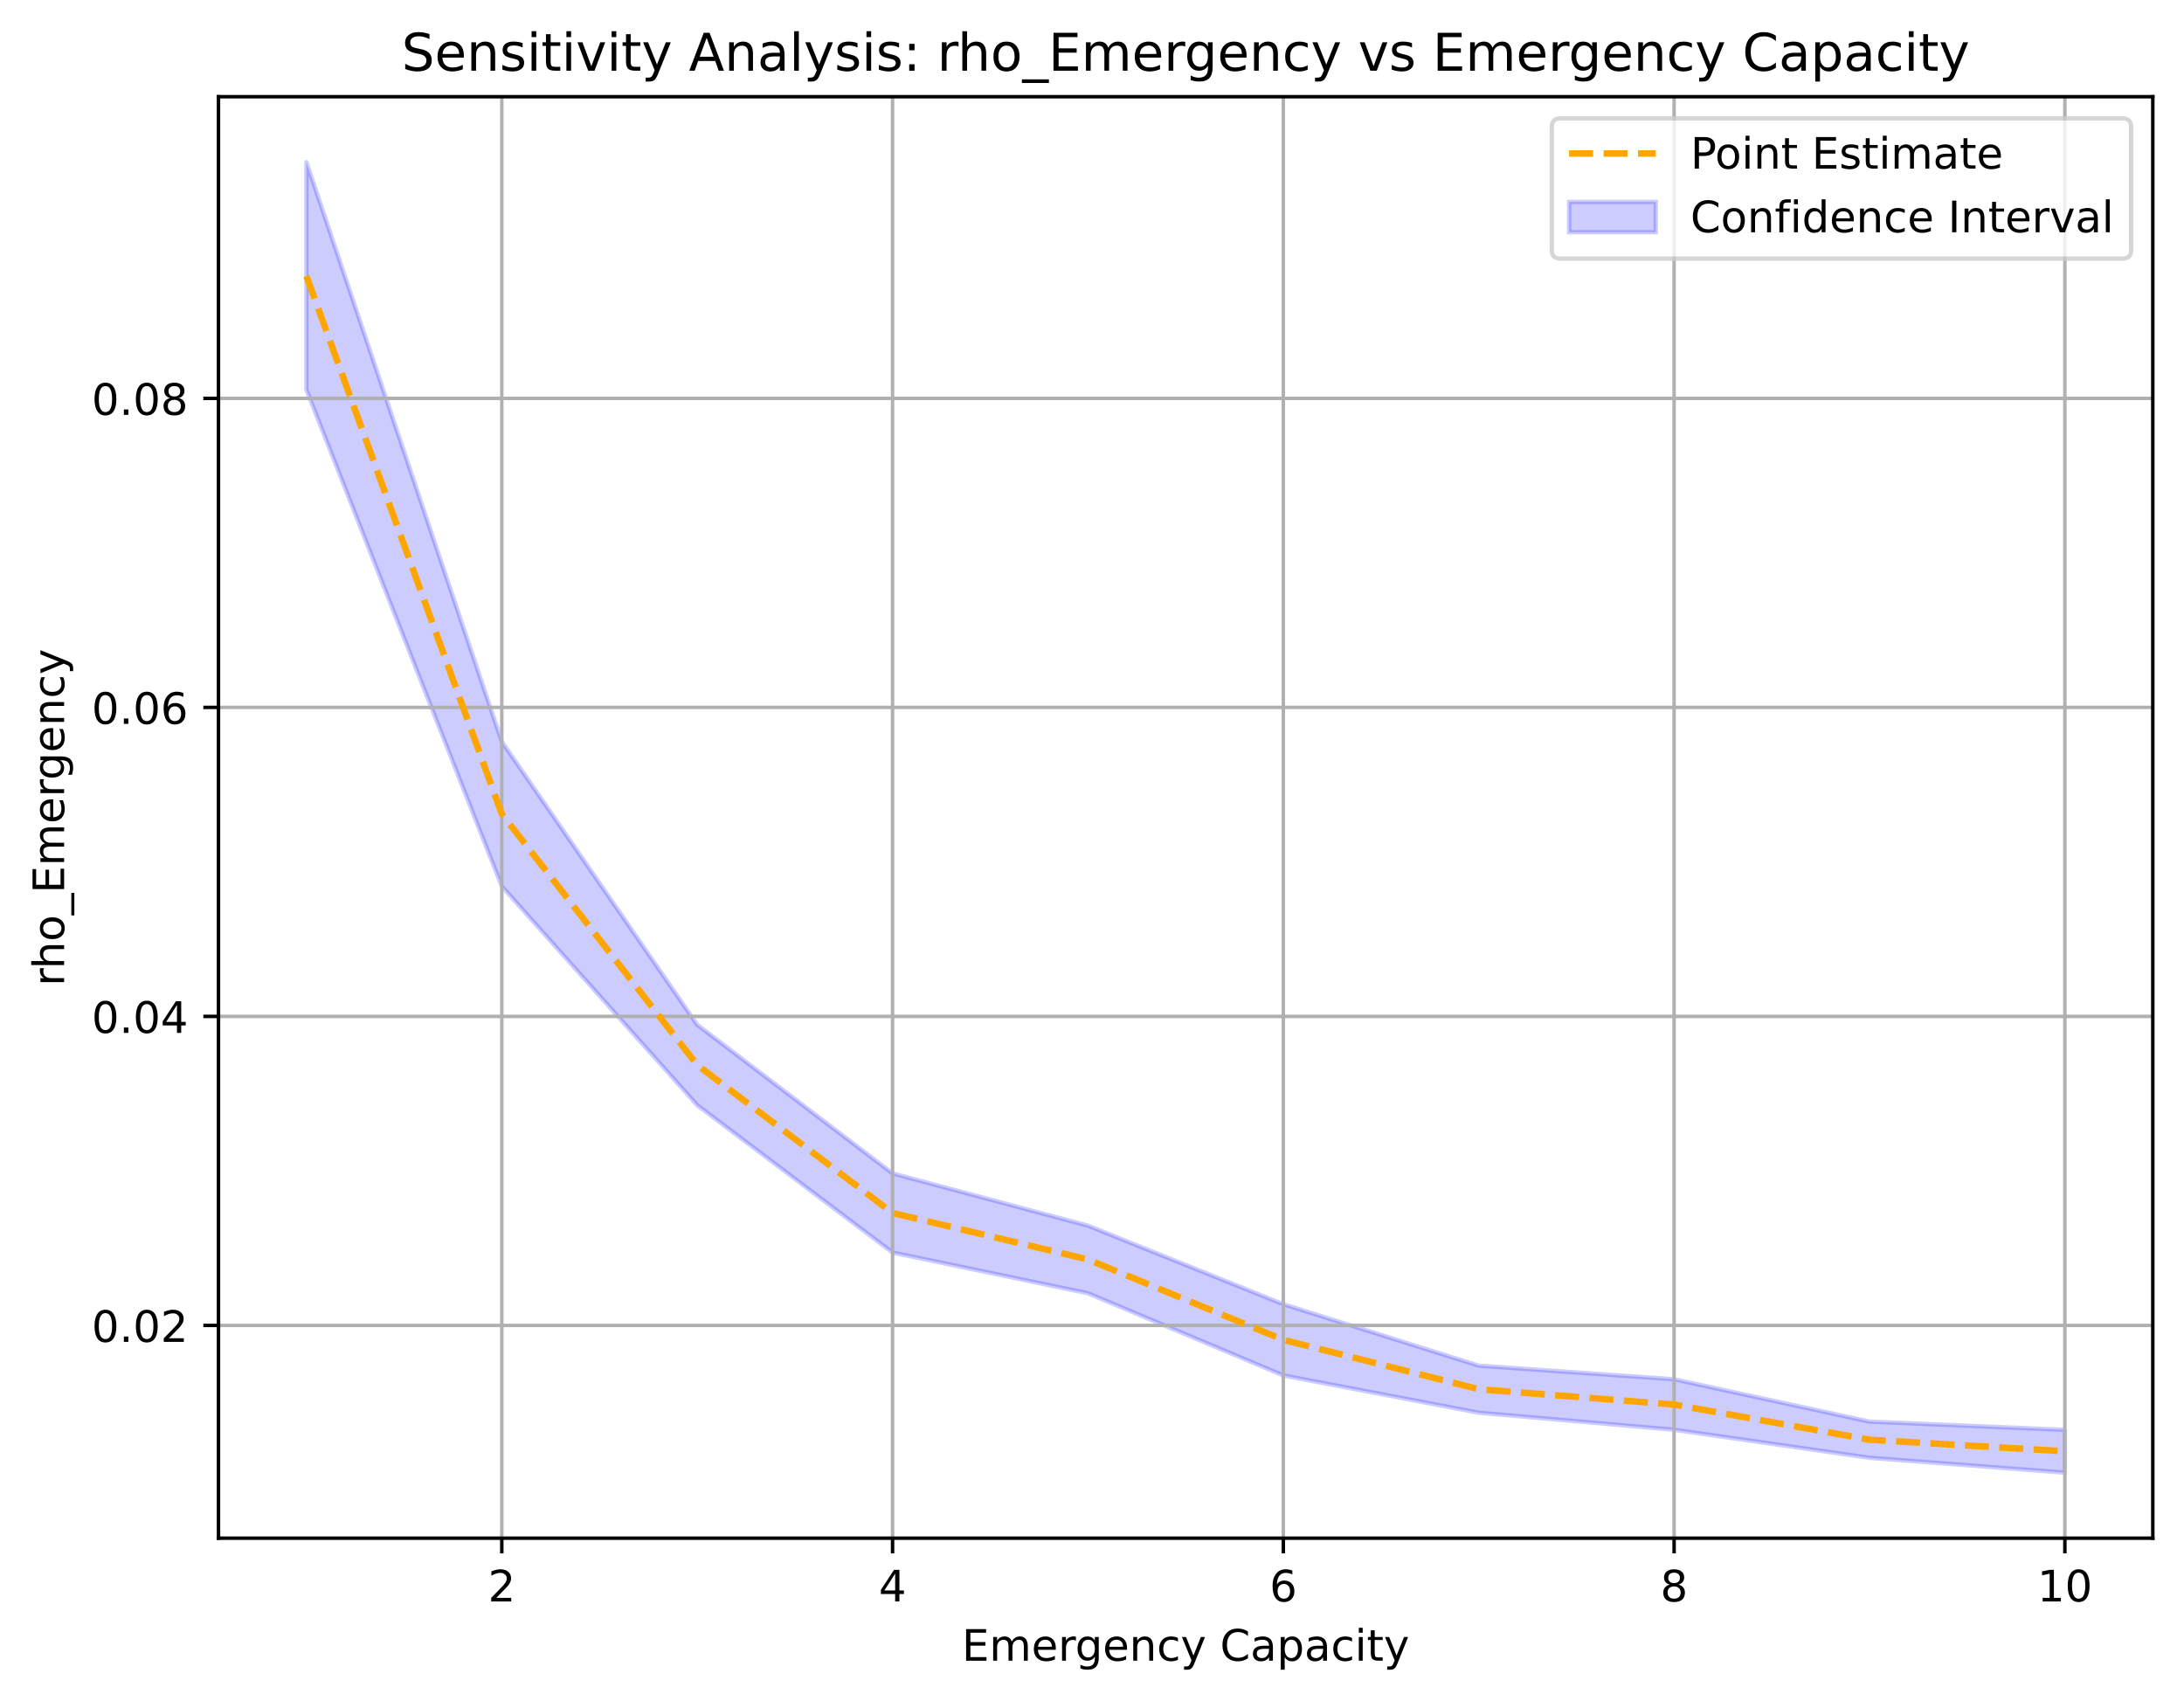
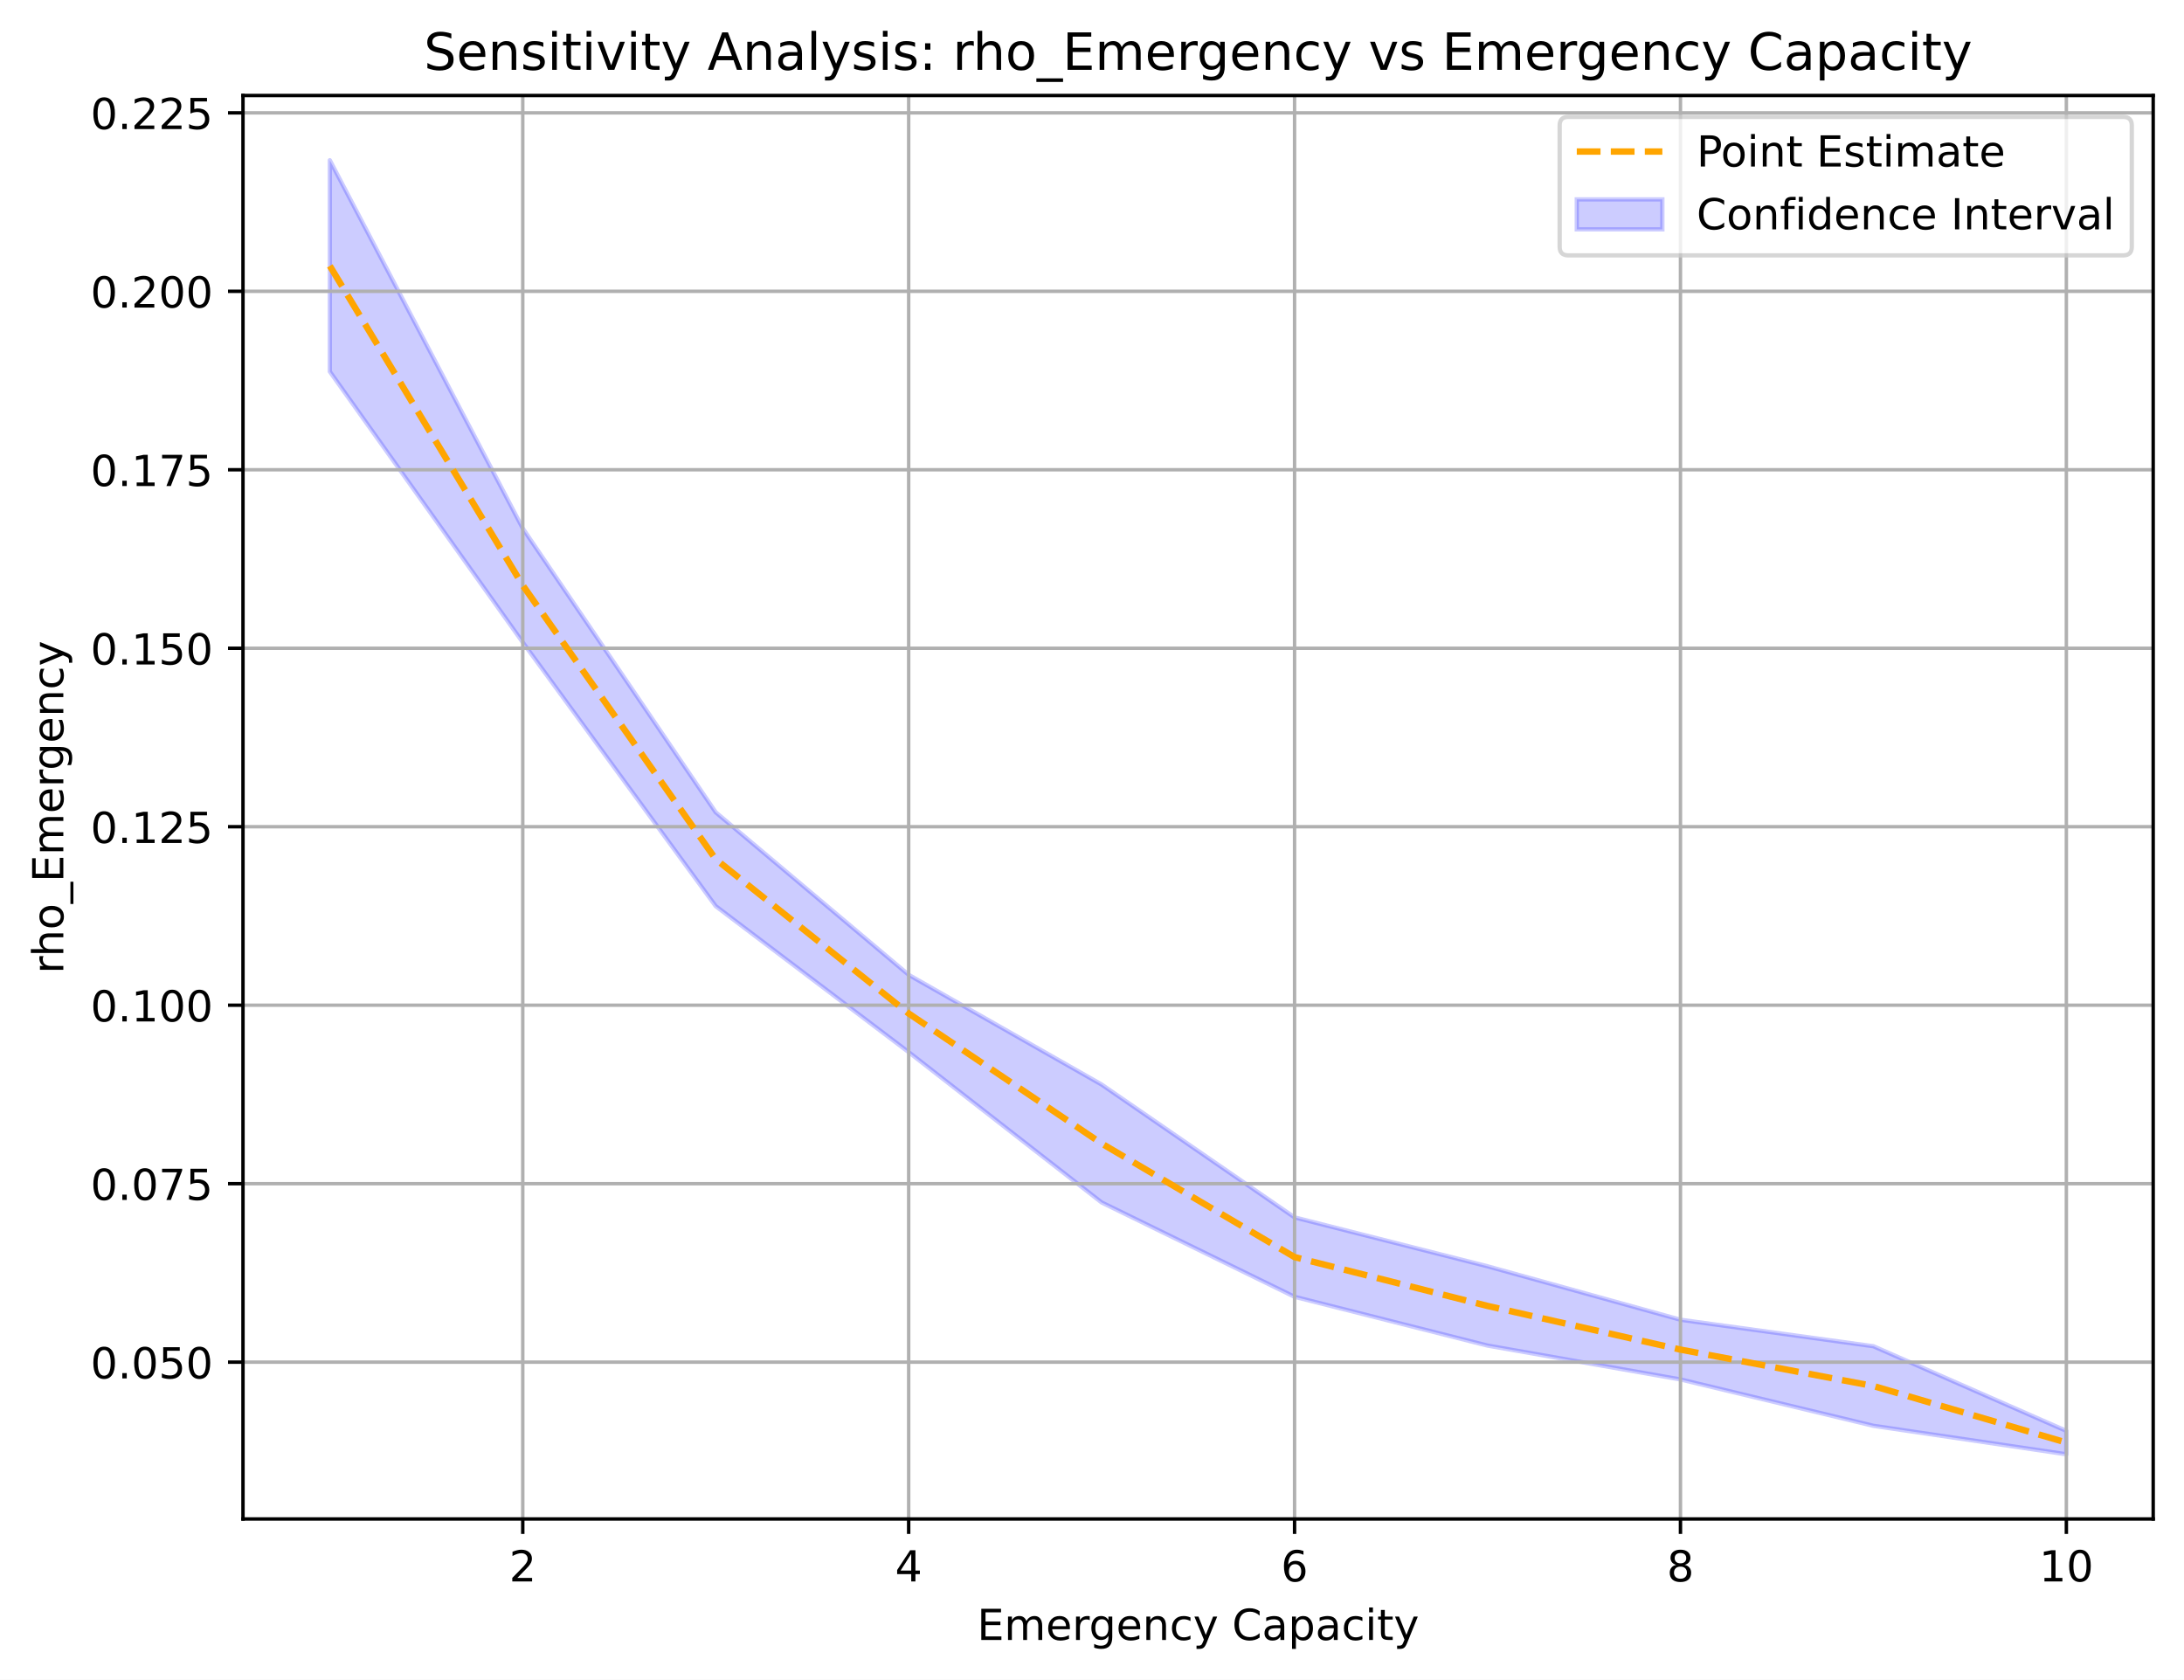
- <svg xmlns="http://www.w3.org/2000/svg" xmlns:xlink="http://www.w3.org/1999/xlink" width="504.022pt" height="392.514pt" viewBox="0 0 504.022 392.514" version="1.1">
+ <svg xmlns="http://www.w3.org/2000/svg" xmlns:xlink="http://www.w3.org/1999/xlink" width="510.384pt" height="392.514pt" viewBox="0 0 510.384 392.514" version="1.1">
  <defs>
    <style type="text/css">*{stroke-linejoin: round; stroke-linecap: butt}</style>
  </defs>
  <g id="figure_1">
    <g id="patch_1">
-       <path d="M 0 392.514  L 504.022 392.514  L 504.022 0  L 0 0  z " style="fill: #ffffff" />
+       <path d="M 0 392.514  L 510.384 392.514  L 510.384 0  L 0 0  z " style="fill: #ffffff" />
    </g>
    <g id="axes_1">
      <g id="patch_2">
-         <path d="M 50.422 354.958  L 496.822 354.958  L 496.822 22.318  L 50.422 22.318  z " style="fill: #ffffff" />
+         <path d="M 56.784 354.958  L 503.184 354.958  L 503.184 22.318  L 56.784 22.318  z " style="fill: #ffffff" />
      </g>
      <g id="PolyCollection_1">
        <defs>
-           <path id="m9a8baab302" d="M 70.713 -355.076  L 70.713 -302.56  L 115.804 -187.978  L 160.895 -137.478  L 205.986 -103.465  L 251.076 -94.07  L 296.167 -75.104  L 341.258 -66.505  L 386.349 -62.57  L 431.44 -56.098  L 476.531 -52.676  L 476.531 -62.555  L 476.531 -62.555  L 431.44 -64.457  L 386.349 -74.229  L 341.258 -77.367  L 296.167 -91.544  L 251.076 -109.674  L 205.986 -121.727  L 160.895 -156.04  L 115.804 -221.375  L 70.713 -355.076  z " style="stroke: #0000ff; stroke-opacity: 0.2" />
+           <path id="mc01866481a" d="M 77.075 -355.076  L 77.075 -305.686  L 122.166 -242.412  L 167.257 -180.764  L 212.348 -146.645  L 257.439 -111.521  L 302.53 -89.473  L 347.621 -78.075  L 392.712 -70.159  L 437.803 -59.327  L 482.893 -52.676  L 482.893 -58.142  L 482.893 -58.142  L 437.803 -77.922  L 392.712 -84.115  L 347.621 -96.605  L 302.53 -108.032  L 257.439 -139.08  L 212.348 -164.717  L 167.257 -202.699  L 122.166 -269.048  L 77.075 -355.076  z " style="stroke: #0000ff; stroke-opacity: 0.2" />
        </defs>
-         <g clip-path="url(#pf130de89c1)">
-           <use xlink:href="#m9a8baab302" x="0" y="392.514" style="fill: #0000ff; fill-opacity: 0.2; stroke: #0000ff; stroke-opacity: 0.2" />
+         <g clip-path="url(#p025506612f)">
+           <use xlink:href="#mc01866481a" x="0" y="392.514" style="fill: #0000ff; fill-opacity: 0.2; stroke: #0000ff; stroke-opacity: 0.2" />
        </g>
      </g>
      <g id="matplotlib.axis_1">
        <g id="xtick_1">
          <g id="line2d_1">
-             <path d="M 115.804 354.958  L 115.804 22.318  " clip-path="url(#pf130de89c1)" style="fill: none; stroke: #b0b0b0; stroke-width: 0.8; stroke-linecap: square" />
+             <path d="M 122.166 354.958  L 122.166 22.318  " clip-path="url(#p025506612f)" style="fill: none; stroke: #b0b0b0; stroke-width: 0.8; stroke-linecap: square" />
          </g>
          <g id="line2d_2">
            <defs>
-               <path id="md51bf7953d" d="M 0 0  L 0 3.5  " style="stroke: #000000; stroke-width: 0.8" />
-             </defs>
-             <g>
-               <use xlink:href="#md51bf7953d" x="115.804" y="354.958" style="stroke: #000000; stroke-width: 0.8" />
+               <path id="mc49f0991a2" d="M 0 0  L 0 3.5  " style="stroke: #000000; stroke-width: 0.8" />
+             </defs>
+             <g>
+               <use xlink:href="#mc49f0991a2" x="122.166" y="354.958" style="stroke: #000000; stroke-width: 0.8" />
            </g>
          </g>
          <g id="text_1">
-             <g transform="translate(112.6224 369.5566) scale(0.1 -0.1)">
+             <g transform="translate(118.9849 369.5566) scale(0.1 -0.1)">
              <defs>
                <path id="DejaVuSans-32" d="M 1228 531  L 3431 531  L 3431 0  L 469 0  L 469 531  Q 828 903 1448 1529  Q 2069 2156 2228 2338  Q 2531 2678 2651 2914  Q 2772 3150 2772 3378  Q 2772 3750 2511 3984  Q 2250 4219 1831 4219  Q 1534 4219 1204 4116  Q 875 4013 500 3803  L 500 4441  Q 881 4594 1212 4672  Q 1544 4750 1819 4750  Q 2544 4750 2975 4387  Q 3406 4025 3406 3419  Q 3406 3131 3298 2873  Q 3191 2616 2906 2266  Q 2828 2175 2409 1742  Q 1991 1309 1228 531  z " transform="scale(0.015625)" />
              </defs>
              <use xlink:href="#DejaVuSans-32" />
            </g>
          </g>
        </g>
        <g id="xtick_2">
          <g id="line2d_3">
-             <path d="M 205.986 354.958  L 205.986 22.318  " clip-path="url(#pf130de89c1)" style="fill: none; stroke: #b0b0b0; stroke-width: 0.8; stroke-linecap: square" />
+             <path d="M 212.348 354.958  L 212.348 22.318  " clip-path="url(#p025506612f)" style="fill: none; stroke: #b0b0b0; stroke-width: 0.8; stroke-linecap: square" />
          </g>
          <g id="line2d_4">
            <g>
-               <use xlink:href="#md51bf7953d" x="205.986" y="354.958" style="stroke: #000000; stroke-width: 0.8" />
+               <use xlink:href="#mc49f0991a2" x="212.348" y="354.958" style="stroke: #000000; stroke-width: 0.8" />
            </g>
          </g>
          <g id="text_2">
-             <g transform="translate(202.8043 369.5566) scale(0.1 -0.1)">
+             <g transform="translate(209.1668 369.5566) scale(0.1 -0.1)">
              <defs>
                <path id="DejaVuSans-34" d="M 2419 4116  L 825 1625  L 2419 1625  L 2419 4116  z M 2253 4666  L 3047 4666  L 3047 1625  L 3713 1625  L 3713 1100  L 3047 1100  L 3047 0  L 2419 0  L 2419 1100  L 313 1100  L 313 1709  L 2253 4666  z " transform="scale(0.015625)" />
              </defs>
              <use xlink:href="#DejaVuSans-34" />
            </g>
          </g>
        </g>
        <g id="xtick_3">
          <g id="line2d_5">
-             <path d="M 296.167 354.958  L 296.167 22.318  " clip-path="url(#pf130de89c1)" style="fill: none; stroke: #b0b0b0; stroke-width: 0.8; stroke-linecap: square" />
+             <path d="M 302.53 354.958  L 302.53 22.318  " clip-path="url(#p025506612f)" style="fill: none; stroke: #b0b0b0; stroke-width: 0.8; stroke-linecap: square" />
          </g>
          <g id="line2d_6">
            <g>
-               <use xlink:href="#md51bf7953d" x="296.167" y="354.958" style="stroke: #000000; stroke-width: 0.8" />
+               <use xlink:href="#mc49f0991a2" x="302.53" y="354.958" style="stroke: #000000; stroke-width: 0.8" />
            </g>
          </g>
          <g id="text_3">
-             <g transform="translate(292.9861 369.5566) scale(0.1 -0.1)">
+             <g transform="translate(299.3486 369.5566) scale(0.1 -0.1)">
              <defs>
                <path id="DejaVuSans-36" d="M 2113 2584  Q 1688 2584 1439 2293  Q 1191 2003 1191 1497  Q 1191 994 1439 701  Q 1688 409 2113 409  Q 2538 409 2786 701  Q 3034 994 3034 1497  Q 3034 2003 2786 2293  Q 2538 2584 2113 2584  z M 3366 4563  L 3366 3988  Q 3128 4100 2886 4159  Q 2644 4219 2406 4219  Q 1781 4219 1451 3797  Q 1122 3375 1075 2522  Q 1259 2794 1537 2939  Q 1816 3084 2150 3084  Q 2853 3084 3261 2657  Q 3669 2231 3669 1497  Q 3669 778 3244 343  Q 2819 -91 2113 -91  Q 1303 -91 875 529  Q 447 1150 447 2328  Q 447 3434 972 4092  Q 1497 4750 2381 4750  Q 2619 4750 2861 4703  Q 3103 4656 3366 4563  z " transform="scale(0.015625)" />
              </defs>
              <use xlink:href="#DejaVuSans-36" />
            </g>
          </g>
        </g>
        <g id="xtick_4">
          <g id="line2d_7">
-             <path d="M 386.349 354.958  L 386.349 22.318  " clip-path="url(#pf130de89c1)" style="fill: none; stroke: #b0b0b0; stroke-width: 0.8; stroke-linecap: square" />
+             <path d="M 392.712 354.958  L 392.712 22.318  " clip-path="url(#p025506612f)" style="fill: none; stroke: #b0b0b0; stroke-width: 0.8; stroke-linecap: square" />
          </g>
          <g id="line2d_8">
            <g>
-               <use xlink:href="#md51bf7953d" x="386.349" y="354.958" style="stroke: #000000; stroke-width: 0.8" />
+               <use xlink:href="#mc49f0991a2" x="392.712" y="354.958" style="stroke: #000000; stroke-width: 0.8" />
            </g>
          </g>
          <g id="text_4">
-             <g transform="translate(383.1679 369.5566) scale(0.1 -0.1)">
+             <g transform="translate(389.5304 369.5566) scale(0.1 -0.1)">
              <defs>
                <path id="DejaVuSans-38" d="M 2034 2216  Q 1584 2216 1326 1975  Q 1069 1734 1069 1313  Q 1069 891 1326 650  Q 1584 409 2034 409  Q 2484 409 2743 651  Q 3003 894 3003 1313  Q 3003 1734 2745 1975  Q 2488 2216 2034 2216  z M 1403 2484  Q 997 2584 770 2862  Q 544 3141 544 3541  Q 544 4100 942 4425  Q 1341 4750 2034 4750  Q 2731 4750 3128 4425  Q 3525 4100 3525 3541  Q 3525 3141 3298 2862  Q 3072 2584 2669 2484  Q 3125 2378 3379 2068  Q 3634 1759 3634 1313  Q 3634 634 3220 271  Q 2806 -91 2034 -91  Q 1263 -91 848 271  Q 434 634 434 1313  Q 434 1759 690 2068  Q 947 2378 1403 2484  z M 1172 3481  Q 1172 3119 1398 2916  Q 1625 2713 2034 2713  Q 2441 2713 2670 2916  Q 2900 3119 2900 3481  Q 2900 3844 2670 4047  Q 2441 4250 2034 4250  Q 1625 4250 1398 4047  Q 1172 3844 1172 3481  z " transform="scale(0.015625)" />
              </defs>
              <use xlink:href="#DejaVuSans-38" />
            </g>
          </g>
        </g>
        <g id="xtick_5">
          <g id="line2d_9">
-             <path d="M 476.531 354.958  L 476.531 22.318  " clip-path="url(#pf130de89c1)" style="fill: none; stroke: #b0b0b0; stroke-width: 0.8; stroke-linecap: square" />
+             <path d="M 482.893 354.958  L 482.893 22.318  " clip-path="url(#p025506612f)" style="fill: none; stroke: #b0b0b0; stroke-width: 0.8; stroke-linecap: square" />
          </g>
          <g id="line2d_10">
            <g>
-               <use xlink:href="#md51bf7953d" x="476.531" y="354.958" style="stroke: #000000; stroke-width: 0.8" />
+               <use xlink:href="#mc49f0991a2" x="482.893" y="354.958" style="stroke: #000000; stroke-width: 0.8" />
            </g>
          </g>
          <g id="text_5">
-             <g transform="translate(470.1685 369.5566) scale(0.1 -0.1)">
+             <g transform="translate(476.531 369.5566) scale(0.1 -0.1)">
              <defs>
                <path id="DejaVuSans-31" d="M 794 531  L 1825 531  L 1825 4091  L 703 3866  L 703 4441  L 1819 4666  L 2450 4666  L 2450 531  L 3481 531  L 3481 0  L 794 0  L 794 531  z " transform="scale(0.015625)" />
                <path id="DejaVuSans-30" d="M 2034 4250  Q 1547 4250 1301 3770  Q 1056 3291 1056 2328  Q 1056 1369 1301 889  Q 1547 409 2034 409  Q 2525 409 2770 889  Q 3016 1369 3016 2328  Q 3016 3291 2770 3770  Q 2525 4250 2034 4250  z M 2034 4750  Q 2819 4750 3233 4129  Q 3647 3509 3647 2328  Q 3647 1150 3233 529  Q 2819 -91 2034 -91  Q 1250 -91 836 529  Q 422 1150 422 2328  Q 422 3509 836 4129  Q 1250 4750 2034 4750  z " transform="scale(0.015625)" />
              </defs>
              <use xlink:href="#DejaVuSans-31" />
              <use xlink:href="#DejaVuSans-30" x="63.623" />
            </g>
          </g>
        </g>
        <g id="text_6">
-           <g transform="translate(221.9789 383.2347) scale(0.1 -0.1)">
+           <g transform="translate(228.3414 383.2347) scale(0.1 -0.1)">
            <defs>
              <path id="DejaVuSans-45" d="M 628 4666  L 3578 4666  L 3578 4134  L 1259 4134  L 1259 2753  L 3481 2753  L 3481 2222  L 1259 2222  L 1259 531  L 3634 531  L 3634 0  L 628 0  L 628 4666  z " transform="scale(0.015625)" />
              <path id="DejaVuSans-6d" d="M 3328 2828  Q 3544 3216 3844 3400  Q 4144 3584 4550 3584  Q 5097 3584 5394 3201  Q 5691 2819 5691 2113  L 5691 0  L 5113 0  L 5113 2094  Q 5113 2597 4934 2840  Q 4756 3084 4391 3084  Q 3944 3084 3684 2787  Q 3425 2491 3425 1978  L 3425 0  L 2847 0  L 2847 2094  Q 2847 2600 2669 2842  Q 2491 3084 2119 3084  Q 1678 3084 1418 2786  Q 1159 2488 1159 1978  L 1159 0  L 581 0  L 581 3500  L 1159 3500  L 1159 2956  Q 1356 3278 1631 3431  Q 1906 3584 2284 3584  Q 2666 3584 2933 3390  Q 3200 3197 3328 2828  z " transform="scale(0.015625)" />
              <path id="DejaVuSans-65" d="M 3597 1894  L 3597 1613  L 953 1613  Q 991 1019 1311 708  Q 1631 397 2203 397  Q 2534 397 2845 478  Q 3156 559 3463 722  L 3463 178  Q 3153 47 2828 -22  Q 2503 -91 2169 -91  Q 1331 -91 842 396  Q 353 884 353 1716  Q 353 2575 817 3079  Q 1281 3584 2069 3584  Q 2775 3584 3186 3129  Q 3597 2675 3597 1894  z M 3022 2063  Q 3016 2534 2758 2815  Q 2500 3097 2075 3097  Q 1594 3097 1305 2825  Q 1016 2553 972 2059  L 3022 2063  z " transform="scale(0.015625)" />
              <path id="DejaVuSans-72" d="M 2631 2963  Q 2534 3019 2420 3045  Q 2306 3072 2169 3072  Q 1681 3072 1420 2755  Q 1159 2438 1159 1844  L 1159 0  L 581 0  L 581 3500  L 1159 3500  L 1159 2956  Q 1341 3275 1631 3429  Q 1922 3584 2338 3584  Q 2397 3584 2469 3576  Q 2541 3569 2628 3553  L 2631 2963  z " transform="scale(0.015625)" />
              <path id="DejaVuSans-67" d="M 2906 1791  Q 2906 2416 2648 2759  Q 2391 3103 1925 3103  Q 1463 3103 1205 2759  Q 947 2416 947 1791  Q 947 1169 1205 825  Q 1463 481 1925 481  Q 2391 481 2648 825  Q 2906 1169 2906 1791  z M 3481 434  Q 3481 -459 3084 -895  Q 2688 -1331 1869 -1331  Q 1566 -1331 1297 -1286  Q 1028 -1241 775 -1147  L 775 -588  Q 1028 -725 1275 -790  Q 1522 -856 1778 -856  Q 2344 -856 2625 -561  Q 2906 -266 2906 331  L 2906 616  Q 2728 306 2450 153  Q 2172 0 1784 0  Q 1141 0 747 490  Q 353 981 353 1791  Q 353 2603 747 3093  Q 1141 3584 1784 3584  Q 2172 3584 2450 3431  Q 2728 3278 2906 2969  L 2906 3500  L 3481 3500  L 3481 434  z " transform="scale(0.015625)" />
              <path id="DejaVuSans-6e" d="M 3513 2113  L 3513 0  L 2938 0  L 2938 2094  Q 2938 2591 2744 2837  Q 2550 3084 2163 3084  Q 1697 3084 1428 2787  Q 1159 2491 1159 1978  L 1159 0  L 581 0  L 581 3500  L 1159 3500  L 1159 2956  Q 1366 3272 1645 3428  Q 1925 3584 2291 3584  Q 2894 3584 3203 3211  Q 3513 2838 3513 2113  z " transform="scale(0.015625)" />
              <path id="DejaVuSans-63" d="M 3122 3366  L 3122 2828  Q 2878 2963 2633 3030  Q 2388 3097 2138 3097  Q 1578 3097 1268 2742  Q 959 2388 959 1747  Q 959 1106 1268 751  Q 1578 397 2138 397  Q 2388 397 2633 464  Q 2878 531 3122 666  L 3122 134  Q 2881 22 2623 -34  Q 2366 -91 2075 -91  Q 1284 -91 818 406  Q 353 903 353 1747  Q 353 2603 823 3093  Q 1294 3584 2113 3584  Q 2378 3584 2631 3529  Q 2884 3475 3122 3366  z " transform="scale(0.015625)" />
              <path id="DejaVuSans-79" d="M 2059 -325  Q 1816 -950 1584 -1140  Q 1353 -1331 966 -1331  L 506 -1331  L 506 -850  L 844 -850  Q 1081 -850 1212 -737  Q 1344 -625 1503 -206  L 1606 56  L 191 3500  L 800 3500  L 1894 763  L 2988 3500  L 3597 3500  L 2059 -325  z " transform="scale(0.015625)" />
              <path id="DejaVuSans-20" transform="scale(0.015625)" />
              <path id="DejaVuSans-43" d="M 4122 4306  L 4122 3641  Q 3803 3938 3442 4084  Q 3081 4231 2675 4231  Q 1875 4231 1450 3742  Q 1025 3253 1025 2328  Q 1025 1406 1450 917  Q 1875 428 2675 428  Q 3081 428 3442 575  Q 3803 722 4122 1019  L 4122 359  Q 3791 134 3420 21  Q 3050 -91 2638 -91  Q 1578 -91 968 557  Q 359 1206 359 2328  Q 359 3453 968 4101  Q 1578 4750 2638 4750  Q 3056 4750 3426 4639  Q 3797 4528 4122 4306  z " transform="scale(0.015625)" />
              <path id="DejaVuSans-61" d="M 2194 1759  Q 1497 1759 1228 1600  Q 959 1441 959 1056  Q 959 750 1161 570  Q 1363 391 1709 391  Q 2188 391 2477 730  Q 2766 1069 2766 1631  L 2766 1759  L 2194 1759  z M 3341 1997  L 3341 0  L 2766 0  L 2766 531  Q 2569 213 2275 61  Q 1981 -91 1556 -91  Q 1019 -91 701 211  Q 384 513 384 1019  Q 384 1609 779 1909  Q 1175 2209 1959 2209  L 2766 2209  L 2766 2266  Q 2766 2663 2505 2880  Q 2244 3097 1772 3097  Q 1472 3097 1187 3025  Q 903 2953 641 2809  L 641 3341  Q 956 3463 1253 3523  Q 1550 3584 1831 3584  Q 2591 3584 2966 3190  Q 3341 2797 3341 1997  z " transform="scale(0.015625)" />
              <path id="DejaVuSans-70" d="M 1159 525  L 1159 -1331  L 581 -1331  L 581 3500  L 1159 3500  L 1159 2969  Q 1341 3281 1617 3432  Q 1894 3584 2278 3584  Q 2916 3584 3314 3078  Q 3713 2572 3713 1747  Q 3713 922 3314 415  Q 2916 -91 2278 -91  Q 1894 -91 1617 61  Q 1341 213 1159 525  z M 3116 1747  Q 3116 2381 2855 2742  Q 2594 3103 2138 3103  Q 1681 3103 1420 2742  Q 1159 2381 1159 1747  Q 1159 1113 1420 752  Q 1681 391 2138 391  Q 2594 391 2855 752  Q 3116 1113 3116 1747  z " transform="scale(0.015625)" />
              <path id="DejaVuSans-69" d="M 603 3500  L 1178 3500  L 1178 0  L 603 0  L 603 3500  z M 603 4863  L 1178 4863  L 1178 4134  L 603 4134  L 603 4863  z " transform="scale(0.015625)" />
              <path id="DejaVuSans-74" d="M 1172 4494  L 1172 3500  L 2356 3500  L 2356 3053  L 1172 3053  L 1172 1153  Q 1172 725 1289 603  Q 1406 481 1766 481  L 2356 481  L 2356 0  L 1766 0  Q 1100 0 847 248  Q 594 497 594 1153  L 594 3053  L 172 3053  L 172 3500  L 594 3500  L 594 4494  L 1172 4494  z " transform="scale(0.015625)" />
            </defs>
            <use xlink:href="#DejaVuSans-45" />
            <use xlink:href="#DejaVuSans-6d" x="63.184" />
            <use xlink:href="#DejaVuSans-65" x="160.596" />
            <use xlink:href="#DejaVuSans-72" x="222.119" />
            <use xlink:href="#DejaVuSans-67" x="261.482" />
            <use xlink:href="#DejaVuSans-65" x="324.959" />
            <use xlink:href="#DejaVuSans-6e" x="386.482" />
            <use xlink:href="#DejaVuSans-63" x="449.861" />
            <use xlink:href="#DejaVuSans-79" x="504.842" />
            <use xlink:href="#DejaVuSans-20" x="564.021" />
            <use xlink:href="#DejaVuSans-43" x="595.809" />
            <use xlink:href="#DejaVuSans-61" x="665.633" />
            <use xlink:href="#DejaVuSans-70" x="726.912" />
            <use xlink:href="#DejaVuSans-61" x="790.389" />
            <use xlink:href="#DejaVuSans-63" x="851.668" />
            <use xlink:href="#DejaVuSans-69" x="906.648" />
            <use xlink:href="#DejaVuSans-74" x="934.432" />
            <use xlink:href="#DejaVuSans-79" x="973.641" />
          </g>
        </g>
      </g>
      <g id="matplotlib.axis_2">
        <g id="ytick_1">
          <g id="line2d_11">
-             <path d="M 50.422 305.861  L 496.822 305.861  " clip-path="url(#pf130de89c1)" style="fill: none; stroke: #b0b0b0; stroke-width: 0.8; stroke-linecap: square" />
+             <path d="M 56.784 318.312  L 503.184 318.312  " clip-path="url(#p025506612f)" style="fill: none; stroke: #b0b0b0; stroke-width: 0.8; stroke-linecap: square" />
          </g>
          <g id="line2d_12">
            <defs>
-               <path id="me58a1fa8b5" d="M 0 0  L -3.5 0  " style="stroke: #000000; stroke-width: 0.8" />
-             </defs>
-             <g>
-               <use xlink:href="#me58a1fa8b5" x="50.422" y="305.861" style="stroke: #000000; stroke-width: 0.8" />
+               <path id="m7a1bd96b67" d="M 0 0  L -3.5 0  " style="stroke: #000000; stroke-width: 0.8" />
+             </defs>
+             <g>
+               <use xlink:href="#m7a1bd96b67" x="56.784" y="318.312" style="stroke: #000000; stroke-width: 0.8" />
            </g>
          </g>
          <g id="text_7">
-             <g transform="translate(21.15625 309.66) scale(0.1 -0.1)">
+             <g transform="translate(21.15625 322.1113) scale(0.1 -0.1)">
              <defs>
                <path id="DejaVuSans-2e" d="M 684 794  L 1344 794  L 1344 0  L 684 0  L 684 794  z " transform="scale(0.015625)" />
+                 <path id="DejaVuSans-35" d="M 691 4666  L 3169 4666  L 3169 4134  L 1269 4134  L 1269 2991  Q 1406 3038 1543 3061  Q 1681 3084 1819 3084  Q 2600 3084 3056 2656  Q 3513 2228 3513 1497  Q 3513 744 3044 326  Q 2575 -91 1722 -91  Q 1428 -91 1123 -41  Q 819 9 494 109  L 494 744  Q 775 591 1075 516  Q 1375 441 1709 441  Q 2250 441 2565 725  Q 2881 1009 2881 1497  Q 2881 1984 2565 2268  Q 2250 2553 1709 2553  Q 1456 2553 1204 2497  Q 953 2441 691 2322  L 691 4666  z " transform="scale(0.015625)" />
              </defs>
              <use xlink:href="#DejaVuSans-30" />
              <use xlink:href="#DejaVuSans-2e" x="63.623" />
              <use xlink:href="#DejaVuSans-30" x="95.41" />
-               <use xlink:href="#DejaVuSans-32" x="159.033" />
+               <use xlink:href="#DejaVuSans-35" x="159.033" />
+               <use xlink:href="#DejaVuSans-30" x="222.656" />
            </g>
          </g>
        </g>
        <g id="ytick_2">
          <g id="line2d_13">
-             <path d="M 50.422 234.552  L 496.822 234.552  " clip-path="url(#pf130de89c1)" style="fill: none; stroke: #b0b0b0; stroke-width: 0.8; stroke-linecap: square" />
+             <path d="M 56.784 276.605  L 503.184 276.605  " clip-path="url(#p025506612f)" style="fill: none; stroke: #b0b0b0; stroke-width: 0.8; stroke-linecap: square" />
          </g>
          <g id="line2d_14">
            <g>
-               <use xlink:href="#me58a1fa8b5" x="50.422" y="234.552" style="stroke: #000000; stroke-width: 0.8" />
+               <use xlink:href="#m7a1bd96b67" x="56.784" y="276.605" style="stroke: #000000; stroke-width: 0.8" />
            </g>
          </g>
          <g id="text_8">
-             <g transform="translate(21.15625 238.3508) scale(0.1 -0.1)">
+             <g transform="translate(21.15625 280.4046) scale(0.1 -0.1)">
+               <defs>
+                 <path id="DejaVuSans-37" d="M 525 4666  L 3525 4666  L 3525 4397  L 1831 0  L 1172 0  L 2766 4134  L 525 4134  L 525 4666  z " transform="scale(0.015625)" />
+               </defs>
              <use xlink:href="#DejaVuSans-30" />
              <use xlink:href="#DejaVuSans-2e" x="63.623" />
              <use xlink:href="#DejaVuSans-30" x="95.41" />
-               <use xlink:href="#DejaVuSans-34" x="159.033" />
+               <use xlink:href="#DejaVuSans-37" x="159.033" />
+               <use xlink:href="#DejaVuSans-35" x="222.656" />
            </g>
          </g>
        </g>
        <g id="ytick_3">
          <g id="line2d_15">
-             <path d="M 50.422 163.242  L 496.822 163.242  " clip-path="url(#pf130de89c1)" style="fill: none; stroke: #b0b0b0; stroke-width: 0.8; stroke-linecap: square" />
+             <path d="M 56.784 234.899  L 503.184 234.899  " clip-path="url(#p025506612f)" style="fill: none; stroke: #b0b0b0; stroke-width: 0.8; stroke-linecap: square" />
          </g>
          <g id="line2d_16">
            <g>
-               <use xlink:href="#me58a1fa8b5" x="50.422" y="163.242" style="stroke: #000000; stroke-width: 0.8" />
+               <use xlink:href="#m7a1bd96b67" x="56.784" y="234.899" style="stroke: #000000; stroke-width: 0.8" />
            </g>
          </g>
          <g id="text_9">
-             <g transform="translate(21.15625 167.0417) scale(0.1 -0.1)">
-               <use xlink:href="#DejaVuSans-30" />
-               <use xlink:href="#DejaVuSans-2e" x="63.623" />
-               <use xlink:href="#DejaVuSans-30" x="95.41" />
-               <use xlink:href="#DejaVuSans-36" x="159.033" />
+             <g transform="translate(21.15625 238.6978) scale(0.1 -0.1)">
+               <use xlink:href="#DejaVuSans-30" />
+               <use xlink:href="#DejaVuSans-2e" x="63.623" />
+               <use xlink:href="#DejaVuSans-31" x="95.41" />
+               <use xlink:href="#DejaVuSans-30" x="159.033" />
+               <use xlink:href="#DejaVuSans-30" x="222.656" />
            </g>
          </g>
        </g>
        <g id="ytick_4">
          <g id="line2d_17">
-             <path d="M 50.422 91.933  L 496.822 91.933  " clip-path="url(#pf130de89c1)" style="fill: none; stroke: #b0b0b0; stroke-width: 0.8; stroke-linecap: square" />
+             <path d="M 56.784 193.192  L 503.184 193.192  " clip-path="url(#p025506612f)" style="fill: none; stroke: #b0b0b0; stroke-width: 0.8; stroke-linecap: square" />
          </g>
          <g id="line2d_18">
            <g>
-               <use xlink:href="#me58a1fa8b5" x="50.422" y="91.933" style="stroke: #000000; stroke-width: 0.8" />
+               <use xlink:href="#m7a1bd96b67" x="56.784" y="193.192" style="stroke: #000000; stroke-width: 0.8" />
            </g>
          </g>
          <g id="text_10">
-             <g transform="translate(21.15625 95.73257) scale(0.1 -0.1)">
-               <use xlink:href="#DejaVuSans-30" />
-               <use xlink:href="#DejaVuSans-2e" x="63.623" />
-               <use xlink:href="#DejaVuSans-30" x="95.41" />
-               <use xlink:href="#DejaVuSans-38" x="159.033" />
-             </g>
-           </g>
-         </g>
-         <g id="text_11">
+             <g transform="translate(21.15625 196.9911) scale(0.1 -0.1)">
+               <use xlink:href="#DejaVuSans-30" />
+               <use xlink:href="#DejaVuSans-2e" x="63.623" />
+               <use xlink:href="#DejaVuSans-31" x="95.41" />
+               <use xlink:href="#DejaVuSans-32" x="159.033" />
+               <use xlink:href="#DejaVuSans-35" x="222.656" />
+             </g>
+           </g>
+         </g>
+         <g id="ytick_5">
+           <g id="line2d_19">
+             <path d="M 56.784 151.485  L 503.184 151.485  " clip-path="url(#p025506612f)" style="fill: none; stroke: #b0b0b0; stroke-width: 0.8; stroke-linecap: square" />
+           </g>
+           <g id="line2d_20">
+             <g>
+               <use xlink:href="#m7a1bd96b67" x="56.784" y="151.485" style="stroke: #000000; stroke-width: 0.8" />
+             </g>
+           </g>
+           <g id="text_11">
+             <g transform="translate(21.15625 155.2843) scale(0.1 -0.1)">
+               <use xlink:href="#DejaVuSans-30" />
+               <use xlink:href="#DejaVuSans-2e" x="63.623" />
+               <use xlink:href="#DejaVuSans-31" x="95.41" />
+               <use xlink:href="#DejaVuSans-35" x="159.033" />
+               <use xlink:href="#DejaVuSans-30" x="222.656" />
+             </g>
+           </g>
+         </g>
+         <g id="ytick_6">
+           <g id="line2d_21">
+             <path d="M 56.784 109.778  L 503.184 109.778  " clip-path="url(#p025506612f)" style="fill: none; stroke: #b0b0b0; stroke-width: 0.8; stroke-linecap: square" />
+           </g>
+           <g id="line2d_22">
+             <g>
+               <use xlink:href="#m7a1bd96b67" x="56.784" y="109.778" style="stroke: #000000; stroke-width: 0.8" />
+             </g>
+           </g>
+           <g id="text_12">
+             <g transform="translate(21.15625 113.5776) scale(0.1 -0.1)">
+               <use xlink:href="#DejaVuSans-30" />
+               <use xlink:href="#DejaVuSans-2e" x="63.623" />
+               <use xlink:href="#DejaVuSans-31" x="95.41" />
+               <use xlink:href="#DejaVuSans-37" x="159.033" />
+               <use xlink:href="#DejaVuSans-35" x="222.656" />
+             </g>
+           </g>
+         </g>
+         <g id="ytick_7">
+           <g id="line2d_23">
+             <path d="M 56.784 68.072  L 503.184 68.072  " clip-path="url(#p025506612f)" style="fill: none; stroke: #b0b0b0; stroke-width: 0.8; stroke-linecap: square" />
+           </g>
+           <g id="line2d_24">
+             <g>
+               <use xlink:href="#m7a1bd96b67" x="56.784" y="68.072" style="stroke: #000000; stroke-width: 0.8" />
+             </g>
+           </g>
+           <g id="text_13">
+             <g transform="translate(21.15625 71.87084) scale(0.1 -0.1)">
+               <use xlink:href="#DejaVuSans-30" />
+               <use xlink:href="#DejaVuSans-2e" x="63.623" />
+               <use xlink:href="#DejaVuSans-32" x="95.41" />
+               <use xlink:href="#DejaVuSans-30" x="159.033" />
+               <use xlink:href="#DejaVuSans-30" x="222.656" />
+             </g>
+           </g>
+         </g>
+         <g id="ytick_8">
+           <g id="line2d_25">
+             <path d="M 56.784 26.365  L 503.184 26.365  " clip-path="url(#p025506612f)" style="fill: none; stroke: #b0b0b0; stroke-width: 0.8; stroke-linecap: square" />
+           </g>
+           <g id="line2d_26">
+             <g>
+               <use xlink:href="#m7a1bd96b67" x="56.784" y="26.365" style="stroke: #000000; stroke-width: 0.8" />
+             </g>
+           </g>
+           <g id="text_14">
+             <g transform="translate(21.15625 30.1641) scale(0.1 -0.1)">
+               <use xlink:href="#DejaVuSans-30" />
+               <use xlink:href="#DejaVuSans-2e" x="63.623" />
+               <use xlink:href="#DejaVuSans-32" x="95.41" />
+               <use xlink:href="#DejaVuSans-32" x="159.033" />
+               <use xlink:href="#DejaVuSans-35" x="222.656" />
+             </g>
+           </g>
+         </g>
+         <g id="text_15">
          <g transform="translate(14.79844 227.5366) rotate(-90) scale(0.1 -0.1)">
            <defs>
              <path id="DejaVuSans-68" d="M 3513 2113  L 3513 0  L 2938 0  L 2938 2094  Q 2938 2591 2744 2837  Q 2550 3084 2163 3084  Q 1697 3084 1428 2787  Q 1159 2491 1159 1978  L 1159 0  L 581 0  L 581 4863  L 1159 4863  L 1159 2956  Q 1366 3272 1645 3428  Q 1925 3584 2291 3584  Q 2894 3584 3203 3211  Q 3513 2838 3513 2113  z " transform="scale(0.015625)" />
              <path id="DejaVuSans-6f" d="M 1959 3097  Q 1497 3097 1228 2736  Q 959 2375 959 1747  Q 959 1119 1226 758  Q 1494 397 1959 397  Q 2419 397 2687 759  Q 2956 1122 2956 1747  Q 2956 2369 2687 2733  Q 2419 3097 1959 3097  z M 1959 3584  Q 2709 3584 3137 3096  Q 3566 2609 3566 1747  Q 3566 888 3137 398  Q 2709 -91 1959 -91  Q 1206 -91 779 398  Q 353 888 353 1747  Q 353 2609 779 3096  Q 1206 3584 1959 3584  z " transform="scale(0.015625)" />
              <path id="DejaVuSans-5f" d="M 3263 -1063  L 3263 -1509  L -63 -1509  L -63 -1063  L 3263 -1063  z " transform="scale(0.015625)" />
            </defs>
            <use xlink:href="#DejaVuSans-72" />
            <use xlink:href="#DejaVuSans-68" x="39.363" />
            <use xlink:href="#DejaVuSans-6f" x="102.742" />
            <use xlink:href="#DejaVuSans-5f" x="163.924" />
            <use xlink:href="#DejaVuSans-45" x="213.924" />
            <use xlink:href="#DejaVuSans-6d" x="277.107" />
            <use xlink:href="#DejaVuSans-65" x="374.52" />
            <use xlink:href="#DejaVuSans-72" x="436.043" />
            <use xlink:href="#DejaVuSans-67" x="475.406" />
            <use xlink:href="#DejaVuSans-65" x="538.883" />
            <use xlink:href="#DejaVuSans-6e" x="600.406" />
            <use xlink:href="#DejaVuSans-63" x="663.785" />
            <use xlink:href="#DejaVuSans-79" x="718.766" />
          </g>
        </g>
      </g>
-       <g id="line2d_19">
-         <path d="M 70.713 63.696  L 115.804 187.838  L 160.895 245.756  L 205.986 279.918  L 251.076 290.642  L 296.167 309.19  L 341.258 320.579  L 386.349 324.115  L 431.44 332.237  L 476.531 334.899  " clip-path="url(#pf130de89c1)" style="fill: none; stroke-dasharray: 5.55,2.4; stroke-dashoffset: 0; stroke: #ffa500; stroke-width: 1.5" />
+       <g id="line2d_27">
+         <path d="M 77.075 62.133  L 122.166 136.785  L 167.257 200.783  L 212.348 236.833  L 257.439 267.214  L 302.53 293.762  L 347.621 305.174  L 392.712 315.377  L 437.803 323.89  L 482.893 337.105  " clip-path="url(#p025506612f)" style="fill: none; stroke-dasharray: 5.55,2.4; stroke-dashoffset: 0; stroke: #ffa500; stroke-width: 1.5" />
      </g>
      <g id="patch_3">
-         <path d="M 50.422 354.958  L 50.422 22.318  " style="fill: none; stroke: #000000; stroke-width: 0.8; stroke-linejoin: miter; stroke-linecap: square" />
+         <path d="M 56.784 354.958  L 56.784 22.318  " style="fill: none; stroke: #000000; stroke-width: 0.8; stroke-linejoin: miter; stroke-linecap: square" />
      </g>
      <g id="patch_4">
-         <path d="M 496.822 354.958  L 496.822 22.318  " style="fill: none; stroke: #000000; stroke-width: 0.8; stroke-linejoin: miter; stroke-linecap: square" />
+         <path d="M 503.184 354.958  L 503.184 22.318  " style="fill: none; stroke: #000000; stroke-width: 0.8; stroke-linejoin: miter; stroke-linecap: square" />
      </g>
      <g id="patch_5">
-         <path d="M 50.422 354.958  L 496.822 354.958  " style="fill: none; stroke: #000000; stroke-width: 0.8; stroke-linejoin: miter; stroke-linecap: square" />
+         <path d="M 56.784 354.958  L 503.184 354.958  " style="fill: none; stroke: #000000; stroke-width: 0.8; stroke-linejoin: miter; stroke-linecap: square" />
      </g>
      <g id="patch_6">
-         <path d="M 50.422 22.318  L 496.822 22.318  " style="fill: none; stroke: #000000; stroke-width: 0.8; stroke-linejoin: miter; stroke-linecap: square" />
-       </g>
-       <g id="text_12">
-         <g transform="translate(92.69 16.31812) scale(0.12 -0.12)">
+         <path d="M 56.784 22.318  L 503.184 22.318  " style="fill: none; stroke: #000000; stroke-width: 0.8; stroke-linejoin: miter; stroke-linecap: square" />
+       </g>
+       <g id="text_16">
+         <g transform="translate(99.0525 16.31812) scale(0.12 -0.12)">
          <defs>
            <path id="DejaVuSans-53" d="M 3425 4513  L 3425 3897  Q 3066 4069 2747 4153  Q 2428 4238 2131 4238  Q 1616 4238 1336 4038  Q 1056 3838 1056 3469  Q 1056 3159 1242 3001  Q 1428 2844 1947 2747  L 2328 2669  Q 3034 2534 3370 2195  Q 3706 1856 3706 1288  Q 3706 609 3251 259  Q 2797 -91 1919 -91  Q 1588 -91 1214 -16  Q 841 59 441 206  L 441 856  Q 825 641 1194 531  Q 1563 422 1919 422  Q 2459 422 2753 634  Q 3047 847 3047 1241  Q 3047 1584 2836 1778  Q 2625 1972 2144 2069  L 1759 2144  Q 1053 2284 737 2584  Q 422 2884 422 3419  Q 422 4038 858 4394  Q 1294 4750 2059 4750  Q 2388 4750 2728 4690  Q 3069 4631 3425 4513  z " transform="scale(0.015625)" />
            <path id="DejaVuSans-73" d="M 2834 3397  L 2834 2853  Q 2591 2978 2328 3040  Q 2066 3103 1784 3103  Q 1356 3103 1142 2972  Q 928 2841 928 2578  Q 928 2378 1081 2264  Q 1234 2150 1697 2047  L 1894 2003  Q 2506 1872 2764 1633  Q 3022 1394 3022 966  Q 3022 478 2636 193  Q 2250 -91 1575 -91  Q 1294 -91 989 -36  Q 684 19 347 128  L 347 722  Q 666 556 975 473  Q 1284 391 1588 391  Q 1994 391 2212 530  Q 2431 669 2431 922  Q 2431 1156 2273 1281  Q 2116 1406 1581 1522  L 1381 1569  Q 847 1681 609 1914  Q 372 2147 372 2553  Q 372 3047 722 3315  Q 1072 3584 1716 3584  Q 2034 3584 2315 3537  Q 2597 3491 2834 3397  z " transform="scale(0.015625)" />
            <path id="DejaVuSans-76" d="M 191 3500  L 800 3500  L 1894 563  L 2988 3500  L 3597 3500  L 2284 0  L 1503 0  L 191 3500  z " transform="scale(0.015625)" />
            <path id="DejaVuSans-41" d="M 2188 4044  L 1331 1722  L 3047 1722  L 2188 4044  z M 1831 4666  L 2547 4666  L 4325 0  L 3669 0  L 3244 1197  L 1141 1197  L 716 0  L 50 0  L 1831 4666  z " transform="scale(0.015625)" />
            <path id="DejaVuSans-6c" d="M 603 4863  L 1178 4863  L 1178 0  L 603 0  L 603 4863  z " transform="scale(0.015625)" />
            <path id="DejaVuSans-3a" d="M 750 794  L 1409 794  L 1409 0  L 750 0  L 750 794  z M 750 3309  L 1409 3309  L 1409 2516  L 750 2516  L 750 3309  z " transform="scale(0.015625)" />
          </defs>
          <use xlink:href="#DejaVuSans-53" />
          <use xlink:href="#DejaVuSans-65" x="63.477" />
          <use xlink:href="#DejaVuSans-6e" x="125" />
          <use xlink:href="#DejaVuSans-73" x="188.379" />
          <use xlink:href="#DejaVuSans-69" x="240.479" />
          <use xlink:href="#DejaVuSans-74" x="268.262" />
          <use xlink:href="#DejaVuSans-69" x="307.471" />
          <use xlink:href="#DejaVuSans-76" x="335.254" />
          <use xlink:href="#DejaVuSans-69" x="394.434" />
          <use xlink:href="#DejaVuSans-74" x="422.217" />
          <use xlink:href="#DejaVuSans-79" x="461.426" />
          <use xlink:href="#DejaVuSans-20" x="520.605" />
          <use xlink:href="#DejaVuSans-41" x="552.393" />
          <use xlink:href="#DejaVuSans-6e" x="620.801" />
          <use xlink:href="#DejaVuSans-61" x="684.18" />
          <use xlink:href="#DejaVuSans-6c" x="745.459" />
          <use xlink:href="#DejaVuSans-79" x="773.242" />
          <use xlink:href="#DejaVuSans-73" x="832.422" />
          <use xlink:href="#DejaVuSans-69" x="884.521" />
          <use xlink:href="#DejaVuSans-73" x="912.305" />
          <use xlink:href="#DejaVuSans-3a" x="964.404" />
          <use xlink:href="#DejaVuSans-20" x="998.096" />
          <use xlink:href="#DejaVuSans-72" x="1029.883" />
          <use xlink:href="#DejaVuSans-68" x="1069.246" />
          <use xlink:href="#DejaVuSans-6f" x="1132.625" />
          <use xlink:href="#DejaVuSans-5f" x="1193.807" />
          <use xlink:href="#DejaVuSans-45" x="1243.807" />
          <use xlink:href="#DejaVuSans-6d" x="1306.99" />
          <use xlink:href="#DejaVuSans-65" x="1404.402" />
          <use xlink:href="#DejaVuSans-72" x="1465.926" />
          <use xlink:href="#DejaVuSans-67" x="1505.289" />
          <use xlink:href="#DejaVuSans-65" x="1568.766" />
          <use xlink:href="#DejaVuSans-6e" x="1630.289" />
          <use xlink:href="#DejaVuSans-63" x="1693.668" />
          <use xlink:href="#DejaVuSans-79" x="1748.648" />
          <use xlink:href="#DejaVuSans-20" x="1807.828" />
          <use xlink:href="#DejaVuSans-76" x="1839.615" />
          <use xlink:href="#DejaVuSans-73" x="1898.795" />
          <use xlink:href="#DejaVuSans-20" x="1950.895" />
          <use xlink:href="#DejaVuSans-45" x="1982.682" />
          <use xlink:href="#DejaVuSans-6d" x="2045.865" />
          <use xlink:href="#DejaVuSans-65" x="2143.277" />
          <use xlink:href="#DejaVuSans-72" x="2204.801" />
          <use xlink:href="#DejaVuSans-67" x="2244.164" />
          <use xlink:href="#DejaVuSans-65" x="2307.641" />
          <use xlink:href="#DejaVuSans-6e" x="2369.164" />
          <use xlink:href="#DejaVuSans-63" x="2432.543" />
          <use xlink:href="#DejaVuSans-79" x="2487.523" />
          <use xlink:href="#DejaVuSans-20" x="2546.703" />
          <use xlink:href="#DejaVuSans-43" x="2578.49" />
          <use xlink:href="#DejaVuSans-61" x="2648.314" />
          <use xlink:href="#DejaVuSans-70" x="2709.594" />
          <use xlink:href="#DejaVuSans-61" x="2773.07" />
          <use xlink:href="#DejaVuSans-63" x="2834.35" />
          <use xlink:href="#DejaVuSans-69" x="2889.33" />
          <use xlink:href="#DejaVuSans-74" x="2917.113" />
          <use xlink:href="#DejaVuSans-79" x="2956.322" />
        </g>
      </g>
      <g id="legend_1">
        <g id="patch_7">
-           <path d="M 360.119 59.674  L 489.822 59.674  Q 491.822 59.674 491.822 57.674  L 491.822 29.318  Q 491.822 27.318 489.822 27.318  L 360.119 27.318  Q 358.119 27.318 358.119 29.318  L 358.119 57.674  Q 358.119 59.674 360.119 59.674  z " style="fill: #ffffff; opacity: 0.8; stroke: #cccccc; stroke-linejoin: miter" />
-         </g>
-         <g id="line2d_20">
-           <path d="M 362.119 35.417  L 372.119 35.417  L 382.119 35.417  " style="fill: none; stroke-dasharray: 5.55,2.4; stroke-dashoffset: 0; stroke: #ffa500; stroke-width: 1.5" />
-         </g>
-         <g id="text_13">
-           <g transform="translate(390.1187 38.91656) scale(0.1 -0.1)">
+           <path d="M 366.481 59.674  L 496.184 59.674  Q 498.184 59.674 498.184 57.674  L 498.184 29.318  Q 498.184 27.318 496.184 27.318  L 366.481 27.318  Q 364.481 27.318 364.481 29.318  L 364.481 57.674  Q 364.481 59.674 366.481 59.674  z " style="fill: #ffffff; opacity: 0.8; stroke: #cccccc; stroke-linejoin: miter" />
+         </g>
+         <g id="line2d_28">
+           <path d="M 368.481 35.417  L 378.481 35.417  L 388.481 35.417  " style="fill: none; stroke-dasharray: 5.55,2.4; stroke-dashoffset: 0; stroke: #ffa500; stroke-width: 1.5" />
+         </g>
+         <g id="text_17">
+           <g transform="translate(396.4812 38.91656) scale(0.1 -0.1)">
            <defs>
              <path id="DejaVuSans-50" d="M 1259 4147  L 1259 2394  L 2053 2394  Q 2494 2394 2734 2622  Q 2975 2850 2975 3272  Q 2975 3691 2734 3919  Q 2494 4147 2053 4147  L 1259 4147  z M 628 4666  L 2053 4666  Q 2838 4666 3239 4311  Q 3641 3956 3641 3272  Q 3641 2581 3239 2228  Q 2838 1875 2053 1875  L 1259 1875  L 1259 0  L 628 0  L 628 4666  z " transform="scale(0.015625)" />
            </defs>
            <use xlink:href="#DejaVuSans-50" />
            <use xlink:href="#DejaVuSans-6f" x="56.678" />
            <use xlink:href="#DejaVuSans-69" x="117.859" />
            <use xlink:href="#DejaVuSans-6e" x="145.643" />
            <use xlink:href="#DejaVuSans-74" x="209.021" />
            <use xlink:href="#DejaVuSans-20" x="248.23" />
            <use xlink:href="#DejaVuSans-45" x="280.018" />
            <use xlink:href="#DejaVuSans-73" x="343.201" />
            <use xlink:href="#DejaVuSans-74" x="395.301" />
            <use xlink:href="#DejaVuSans-69" x="434.51" />
            <use xlink:href="#DejaVuSans-6d" x="462.293" />
            <use xlink:href="#DejaVuSans-61" x="559.705" />
            <use xlink:href="#DejaVuSans-74" x="620.984" />
            <use xlink:href="#DejaVuSans-65" x="660.193" />
          </g>
        </g>
        <g id="patch_8">
-           <path d="M 362.119 53.595  L 382.119 53.595  L 382.119 46.595  L 362.119 46.595  z " style="fill: #0000ff; fill-opacity: 0.2; stroke: #0000ff; stroke-opacity: 0.2; stroke-linejoin: miter" />
-         </g>
-         <g id="text_14">
-           <g transform="translate(390.1187 53.59469) scale(0.1 -0.1)">
+           <path d="M 368.481 53.595  L 388.481 53.595  L 388.481 46.595  L 368.481 46.595  z " style="fill: #0000ff; fill-opacity: 0.2; stroke: #0000ff; stroke-opacity: 0.2; stroke-linejoin: miter" />
+         </g>
+         <g id="text_18">
+           <g transform="translate(396.4812 53.59469) scale(0.1 -0.1)">
            <defs>
              <path id="DejaVuSans-66" d="M 2375 4863  L 2375 4384  L 1825 4384  Q 1516 4384 1395 4259  Q 1275 4134 1275 3809  L 1275 3500  L 2222 3500  L 2222 3053  L 1275 3053  L 1275 0  L 697 0  L 697 3053  L 147 3053  L 147 3500  L 697 3500  L 697 3744  Q 697 4328 969 4595  Q 1241 4863 1831 4863  L 2375 4863  z " transform="scale(0.015625)" />
              <path id="DejaVuSans-64" d="M 2906 2969  L 2906 4863  L 3481 4863  L 3481 0  L 2906 0  L 2906 525  Q 2725 213 2448 61  Q 2172 -91 1784 -91  Q 1150 -91 751 415  Q 353 922 353 1747  Q 353 2572 751 3078  Q 1150 3584 1784 3584  Q 2172 3584 2448 3432  Q 2725 3281 2906 2969  z M 947 1747  Q 947 1113 1208 752  Q 1469 391 1925 391  Q 2381 391 2643 752  Q 2906 1113 2906 1747  Q 2906 2381 2643 2742  Q 2381 3103 1925 3103  Q 1469 3103 1208 2742  Q 947 2381 947 1747  z " transform="scale(0.015625)" />
              <path id="DejaVuSans-49" d="M 628 4666  L 1259 4666  L 1259 0  L 628 0  L 628 4666  z " transform="scale(0.015625)" />
            </defs>
            <use xlink:href="#DejaVuSans-43" />
            <use xlink:href="#DejaVuSans-6f" x="69.824" />
            <use xlink:href="#DejaVuSans-6e" x="131.006" />
            <use xlink:href="#DejaVuSans-66" x="194.385" />
            <use xlink:href="#DejaVuSans-69" x="229.59" />
            <use xlink:href="#DejaVuSans-64" x="257.373" />
            <use xlink:href="#DejaVuSans-65" x="320.85" />
            <use xlink:href="#DejaVuSans-6e" x="382.373" />
            <use xlink:href="#DejaVuSans-63" x="445.752" />
            <use xlink:href="#DejaVuSans-65" x="500.732" />
            <use xlink:href="#DejaVuSans-20" x="562.256" />
            <use xlink:href="#DejaVuSans-49" x="594.043" />
            <use xlink:href="#DejaVuSans-6e" x="623.535" />
            <use xlink:href="#DejaVuSans-74" x="686.914" />
            <use xlink:href="#DejaVuSans-65" x="726.123" />
            <use xlink:href="#DejaVuSans-72" x="787.646" />
            <use xlink:href="#DejaVuSans-76" x="828.76" />
            <use xlink:href="#DejaVuSans-61" x="887.939" />
            <use xlink:href="#DejaVuSans-6c" x="949.219" />
          </g>
        </g>
      </g>
    </g>
  </g>
  <defs>
-     <clipPath id="pf130de89c1">
-       <rect x="50.422" y="22.318" width="446.4" height="332.64" />
+     <clipPath id="p025506612f">
+       <rect x="56.784" y="22.318" width="446.4" height="332.64" />
    </clipPath>
  </defs>
</svg>
